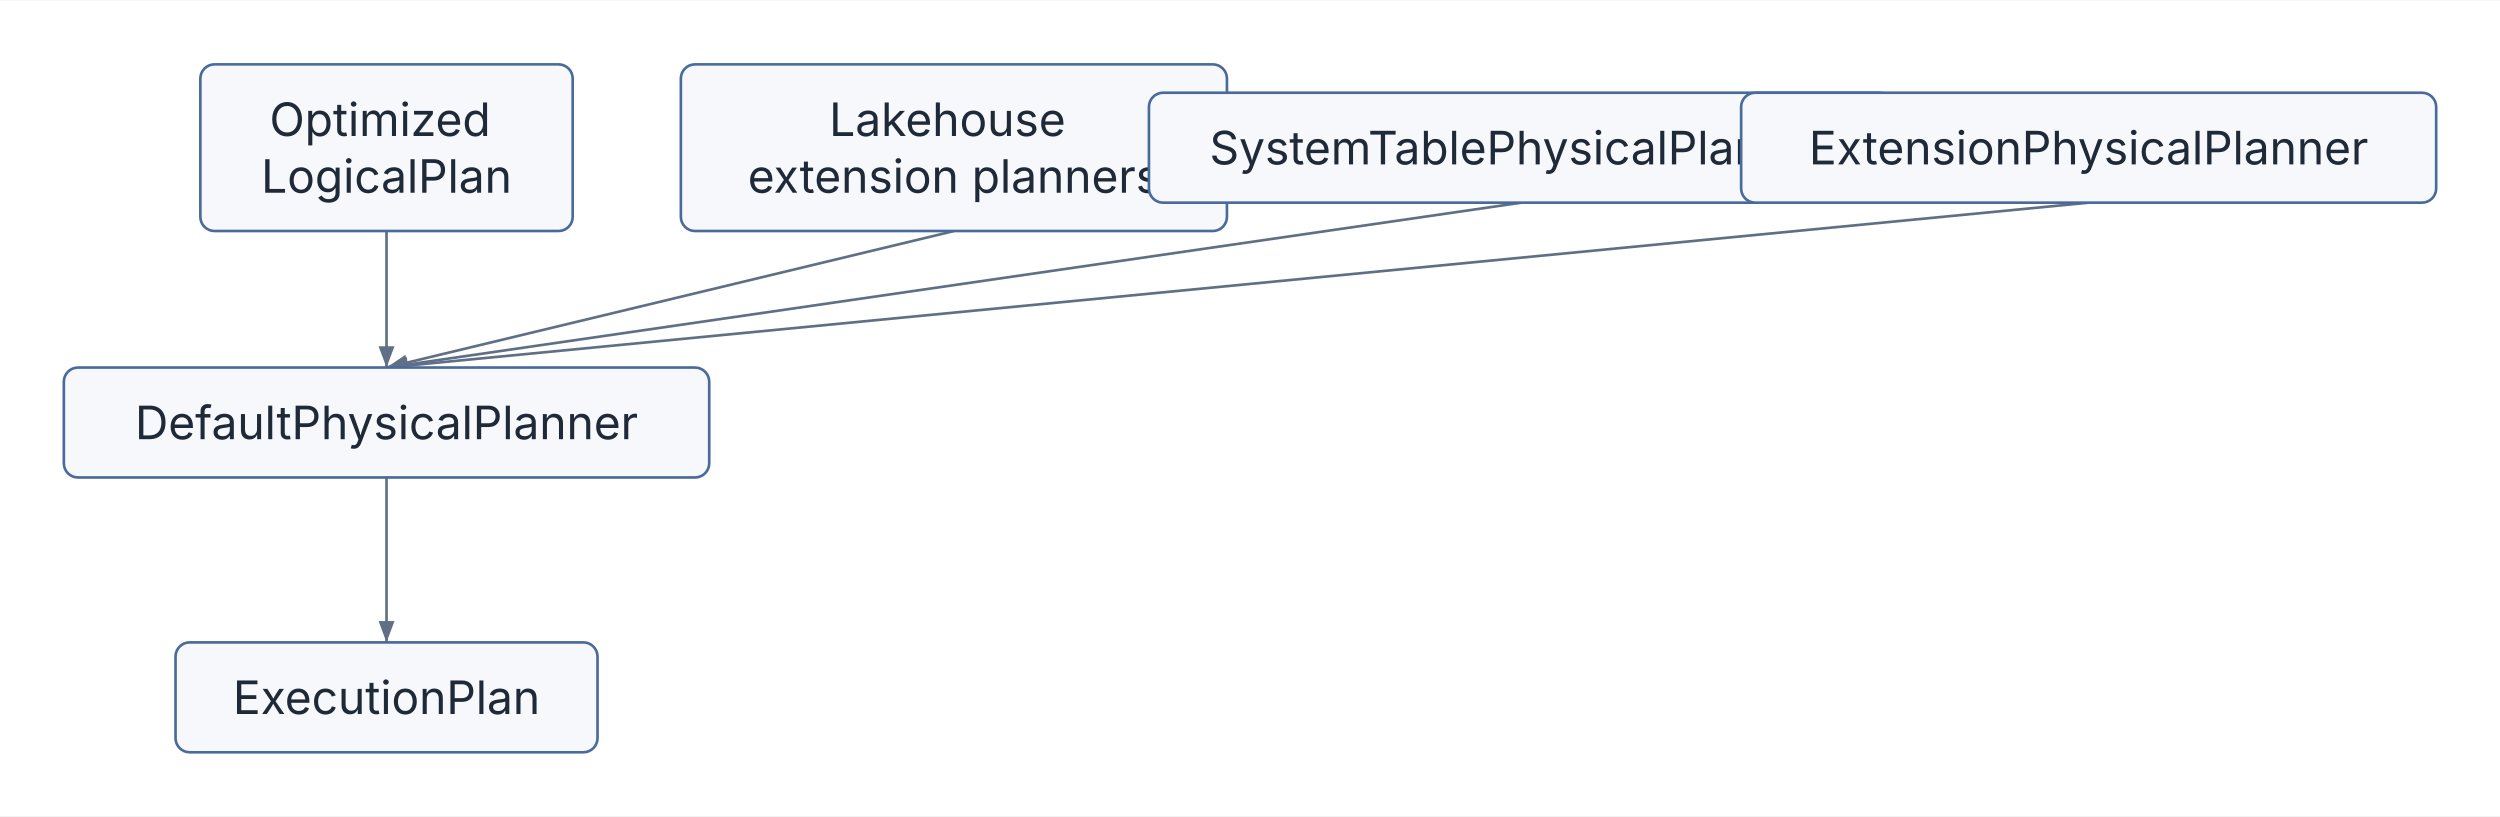
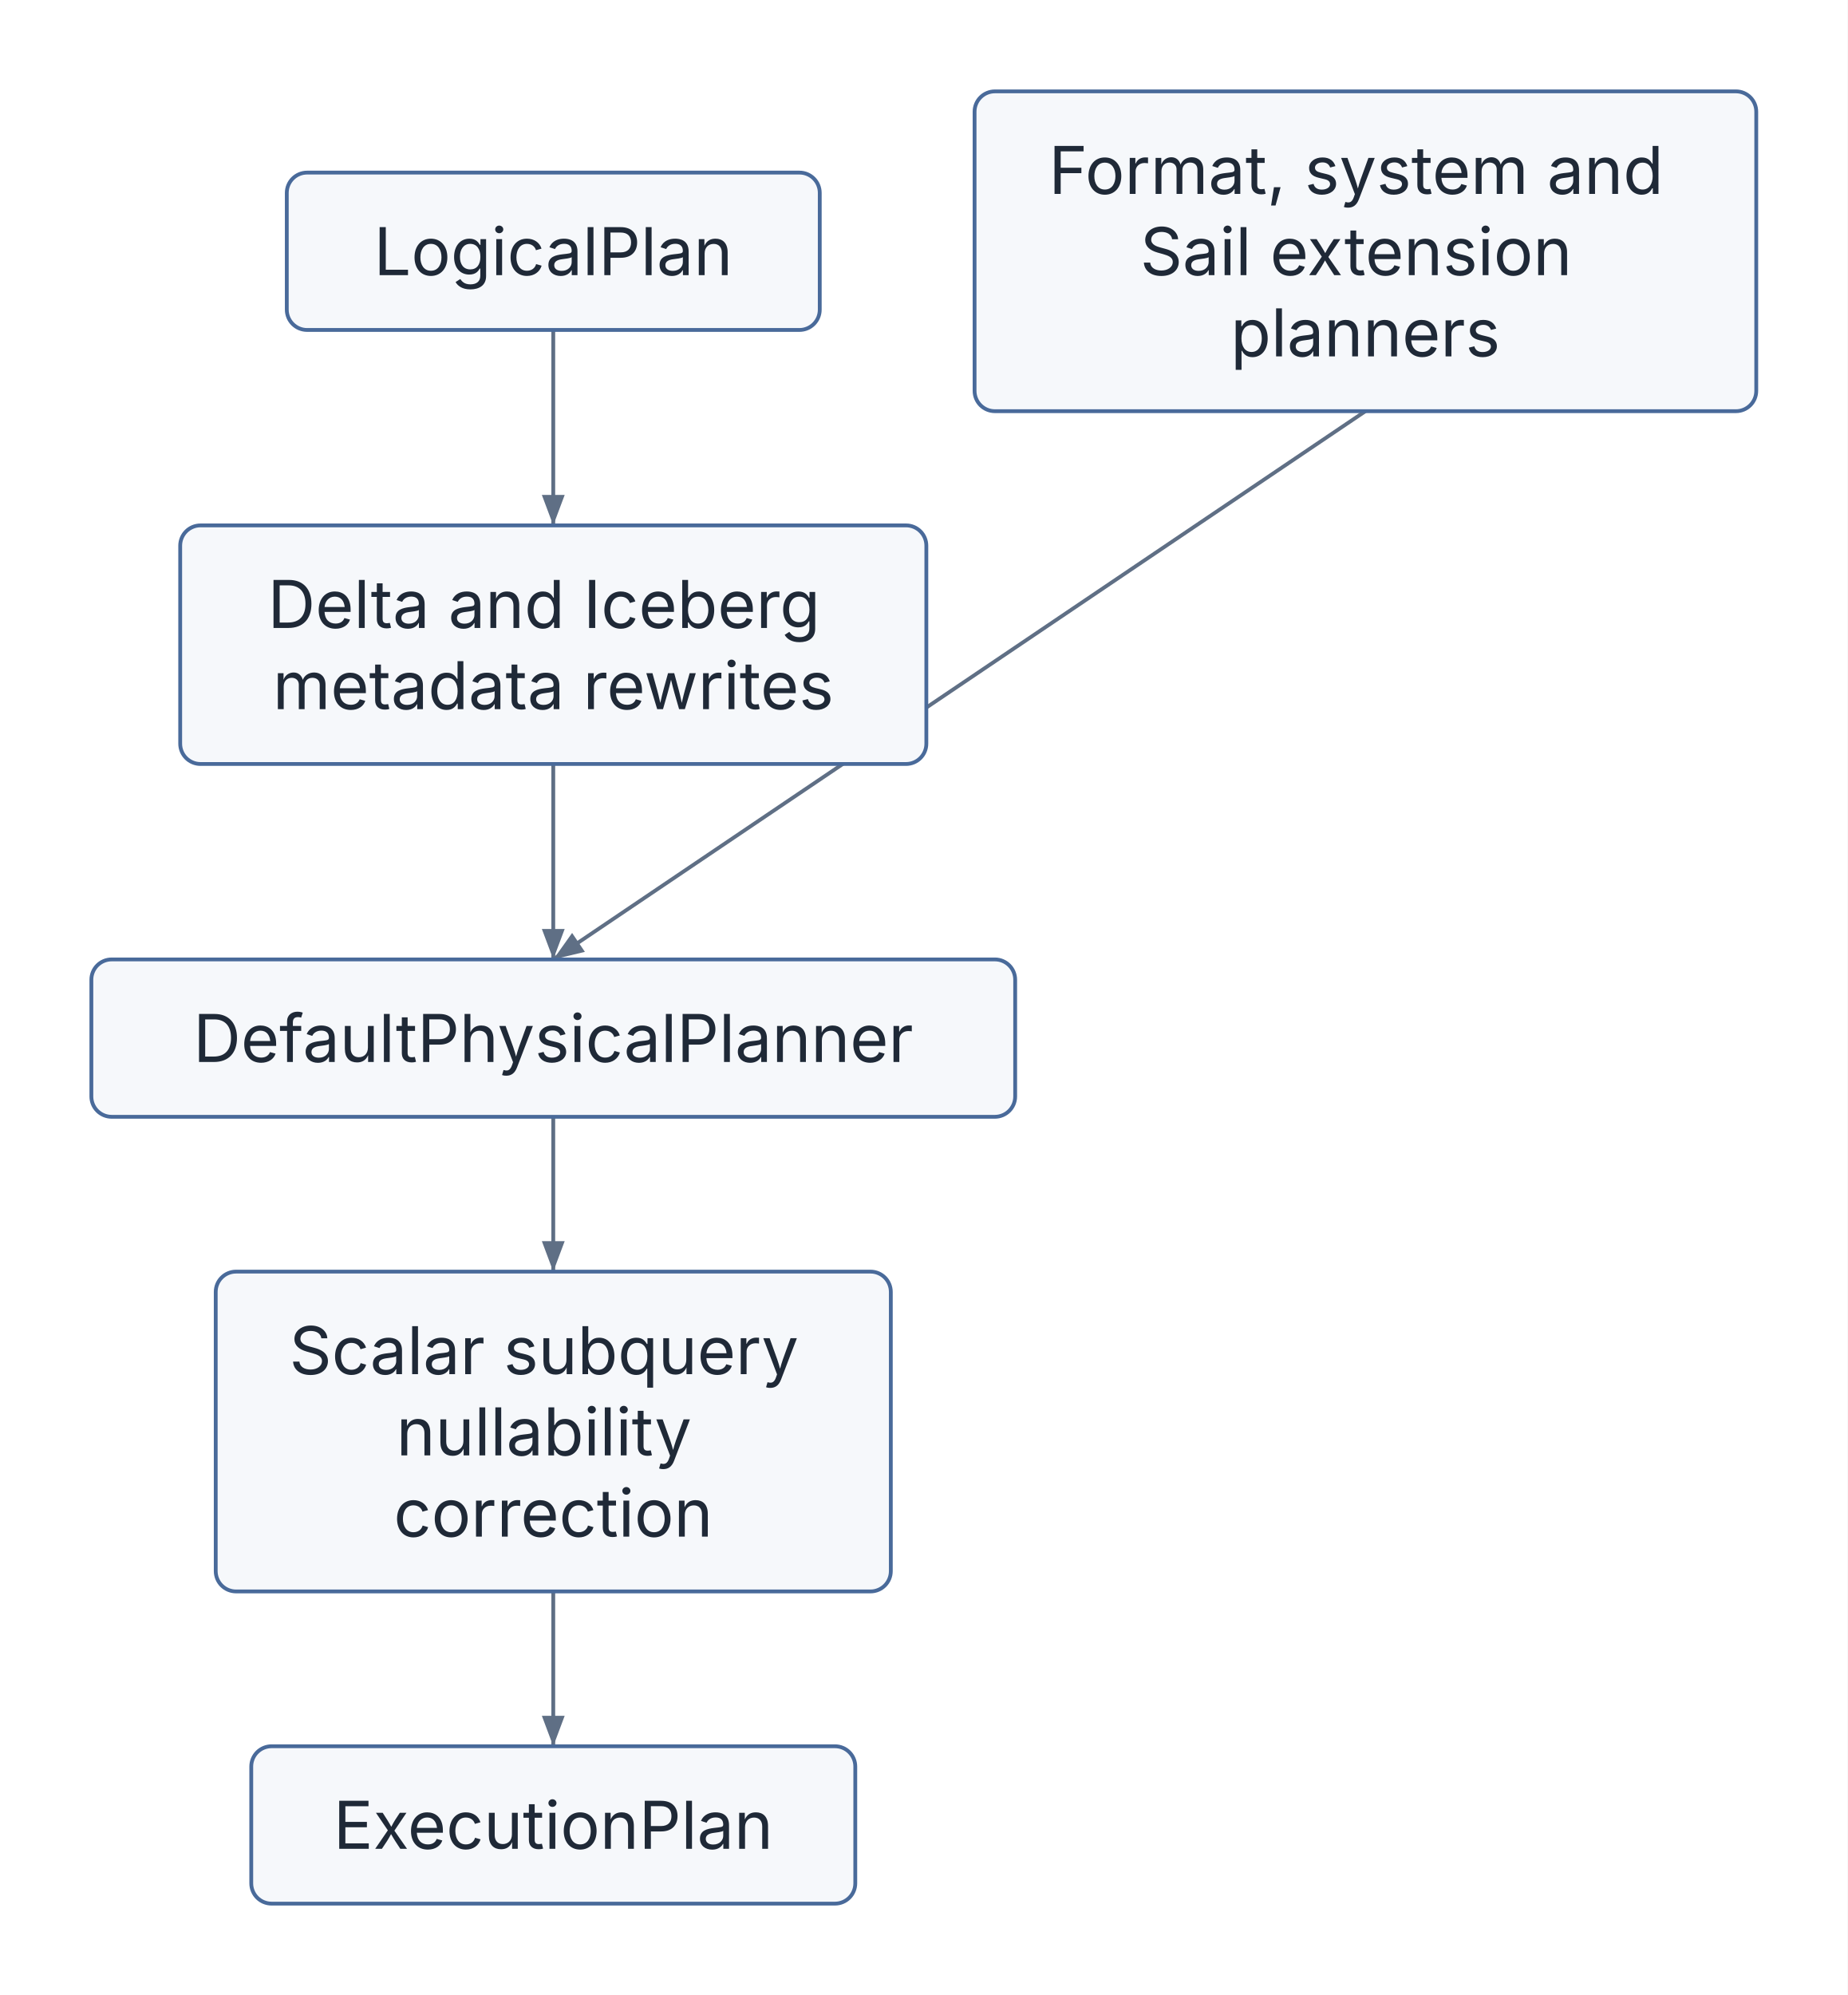
- <svg xmlns="http://www.w3.org/2000/svg" width="900" height="294" viewBox="0 0 1410 460">
+ <svg xmlns="http://www.w3.org/2000/svg" width="728" height="786" viewBox="0 0 728 786">
  <defs>
    <marker id="arrow" markerWidth="10" markerHeight="10" refX="8" refY="3" orient="auto" markerUnits="strokeWidth">
      <path d="M0,0 L0,6 L8,3 z" fill="#5f6f85" />
    </marker>
  </defs>
-   <rect x="0" y="0" width="1410" height="460" fill="white" />
+   <rect x="0" y="0" width="728" height="786" fill="white" />
  <line x1="218" y1="130" x2="218" y2="207" stroke="#5f6f85" stroke-width="1.5" marker-end="url(#arrow)" />
-   <line x1="538" y1="130" x2="218" y2="207" stroke="#5f6f85" stroke-width="1.5" marker-end="url(#arrow)" />
-   <line x1="858" y1="114" x2="218" y2="207" stroke="#5f6f85" stroke-width="1.5" marker-end="url(#arrow)" />
-   <line x1="1178" y1="114" x2="218" y2="207" stroke="#5f6f85" stroke-width="1.5" marker-end="url(#arrow)" />
-   <line x1="218" y1="269" x2="218" y2="362" stroke="#5f6f85" stroke-width="1.5" marker-end="url(#arrow)" />
-   <rect x="113" y="36" width="210" height="94" rx="8" fill="#f6f8fb" stroke="#496a9a" stroke-width="1.5" />
-   <text x="218" y="67" text-anchor="middle" dominant-baseline="middle" font-family="Inter, Helvetica, Arial, sans-serif" font-size="26" fill="#1f2937">
-     <tspan x="218" dy="0">Optimized</tspan>
-     <tspan x="218" dy="32">LogicalPlan</tspan>
+   <line x1="218" y1="301" x2="218" y2="378" stroke="#5f6f85" stroke-width="1.5" marker-end="url(#arrow)" />
+   <line x1="538" y1="162" x2="218" y2="378" stroke="#5f6f85" stroke-width="1.5" marker-end="url(#arrow)" />
+   <line x1="218" y1="440" x2="218" y2="501" stroke="#5f6f85" stroke-width="1.5" marker-end="url(#arrow)" />
+   <line x1="218" y1="627" x2="218" y2="688" stroke="#5f6f85" stroke-width="1.5" marker-end="url(#arrow)" />
+   <rect x="113" y="68" width="210" height="62" rx="8" fill="#f6f8fb" stroke="#496a9a" stroke-width="1.5" />
+   <text x="218" y="99" text-anchor="middle" dominant-baseline="middle" font-family="Inter, Helvetica, Arial, sans-serif" font-size="26" fill="#1f2937">
+     <tspan x="218" dy="0">LogicalPlan</tspan>
  </text>
-   <rect x="36" y="207" width="364" height="62" rx="8" fill="#f6f8fb" stroke="#496a9a" stroke-width="1.5" />
+   <rect x="71" y="207" width="294" height="94" rx="8" fill="#f6f8fb" stroke="#496a9a" stroke-width="1.5" />
  <text x="218" y="238" text-anchor="middle" dominant-baseline="middle" font-family="Inter, Helvetica, Arial, sans-serif" font-size="26" fill="#1f2937">
+     <tspan x="218" dy="0">Delta and Iceberg</tspan>
+     <tspan x="218" dy="32">metadata rewrites</tspan>
+   </text>
+   <rect x="36" y="378" width="364" height="62" rx="8" fill="#f6f8fb" stroke="#496a9a" stroke-width="1.5" />
+   <text x="218" y="409" text-anchor="middle" dominant-baseline="middle" font-family="Inter, Helvetica, Arial, sans-serif" font-size="26" fill="#1f2937">
    <tspan x="218" dy="0">DefaultPhysicalPlanner</tspan>
  </text>
-   <rect x="384" y="36" width="308" height="94" rx="8" fill="#f6f8fb" stroke="#496a9a" stroke-width="1.5" />
+   <rect x="384" y="36" width="308" height="126" rx="8" fill="#f6f8fb" stroke="#496a9a" stroke-width="1.5" />
  <text x="538" y="67" text-anchor="middle" dominant-baseline="middle" font-family="Inter, Helvetica, Arial, sans-serif" font-size="26" fill="#1f2937">
-     <tspan x="538" dy="0">Lakehouse</tspan>
-     <tspan x="538" dy="32">extension planners</tspan>
+     <tspan x="538" dy="0">Format, system and</tspan>
+     <tspan x="538" dy="32">Sail extension</tspan>
+     <tspan x="538" dy="32">planners</tspan>
  </text>
-   <rect x="648" y="52" width="420" height="62" rx="8" fill="#f6f8fb" stroke="#496a9a" stroke-width="1.5" />
-   <text x="858" y="83" text-anchor="middle" dominant-baseline="middle" font-family="Inter, Helvetica, Arial, sans-serif" font-size="26" fill="#1f2937">
-     <tspan x="858" dy="0">SystemTablePhysicalPlanner</tspan>
+   <rect x="85" y="501" width="266" height="126" rx="8" fill="#f6f8fb" stroke="#496a9a" stroke-width="1.5" />
+   <text x="218" y="532" text-anchor="middle" dominant-baseline="middle" font-family="Inter, Helvetica, Arial, sans-serif" font-size="26" fill="#1f2937">
+     <tspan x="218" dy="0">Scalar subquery</tspan>
+     <tspan x="218" dy="32">nullability</tspan>
+     <tspan x="218" dy="32">correction</tspan>
  </text>
-   <rect x="982" y="52" width="392" height="62" rx="8" fill="#f6f8fb" stroke="#496a9a" stroke-width="1.5" />
-   <text x="1178" y="83" text-anchor="middle" dominant-baseline="middle" font-family="Inter, Helvetica, Arial, sans-serif" font-size="26" fill="#1f2937">
-     <tspan x="1178" dy="0">ExtensionPhysicalPlanner</tspan>
-   </text>
-   <rect x="99" y="362" width="238" height="62" rx="8" fill="#f6f8fb" stroke="#496a9a" stroke-width="1.5" />
-   <text x="218" y="393" text-anchor="middle" dominant-baseline="middle" font-family="Inter, Helvetica, Arial, sans-serif" font-size="26" fill="#1f2937">
+   <rect x="99" y="688" width="238" height="62" rx="8" fill="#f6f8fb" stroke="#496a9a" stroke-width="1.5" />
+   <text x="218" y="719" text-anchor="middle" dominant-baseline="middle" font-family="Inter, Helvetica, Arial, sans-serif" font-size="26" fill="#1f2937">
    <tspan x="218" dy="0">ExecutionPlan</tspan>
  </text>
</svg>
